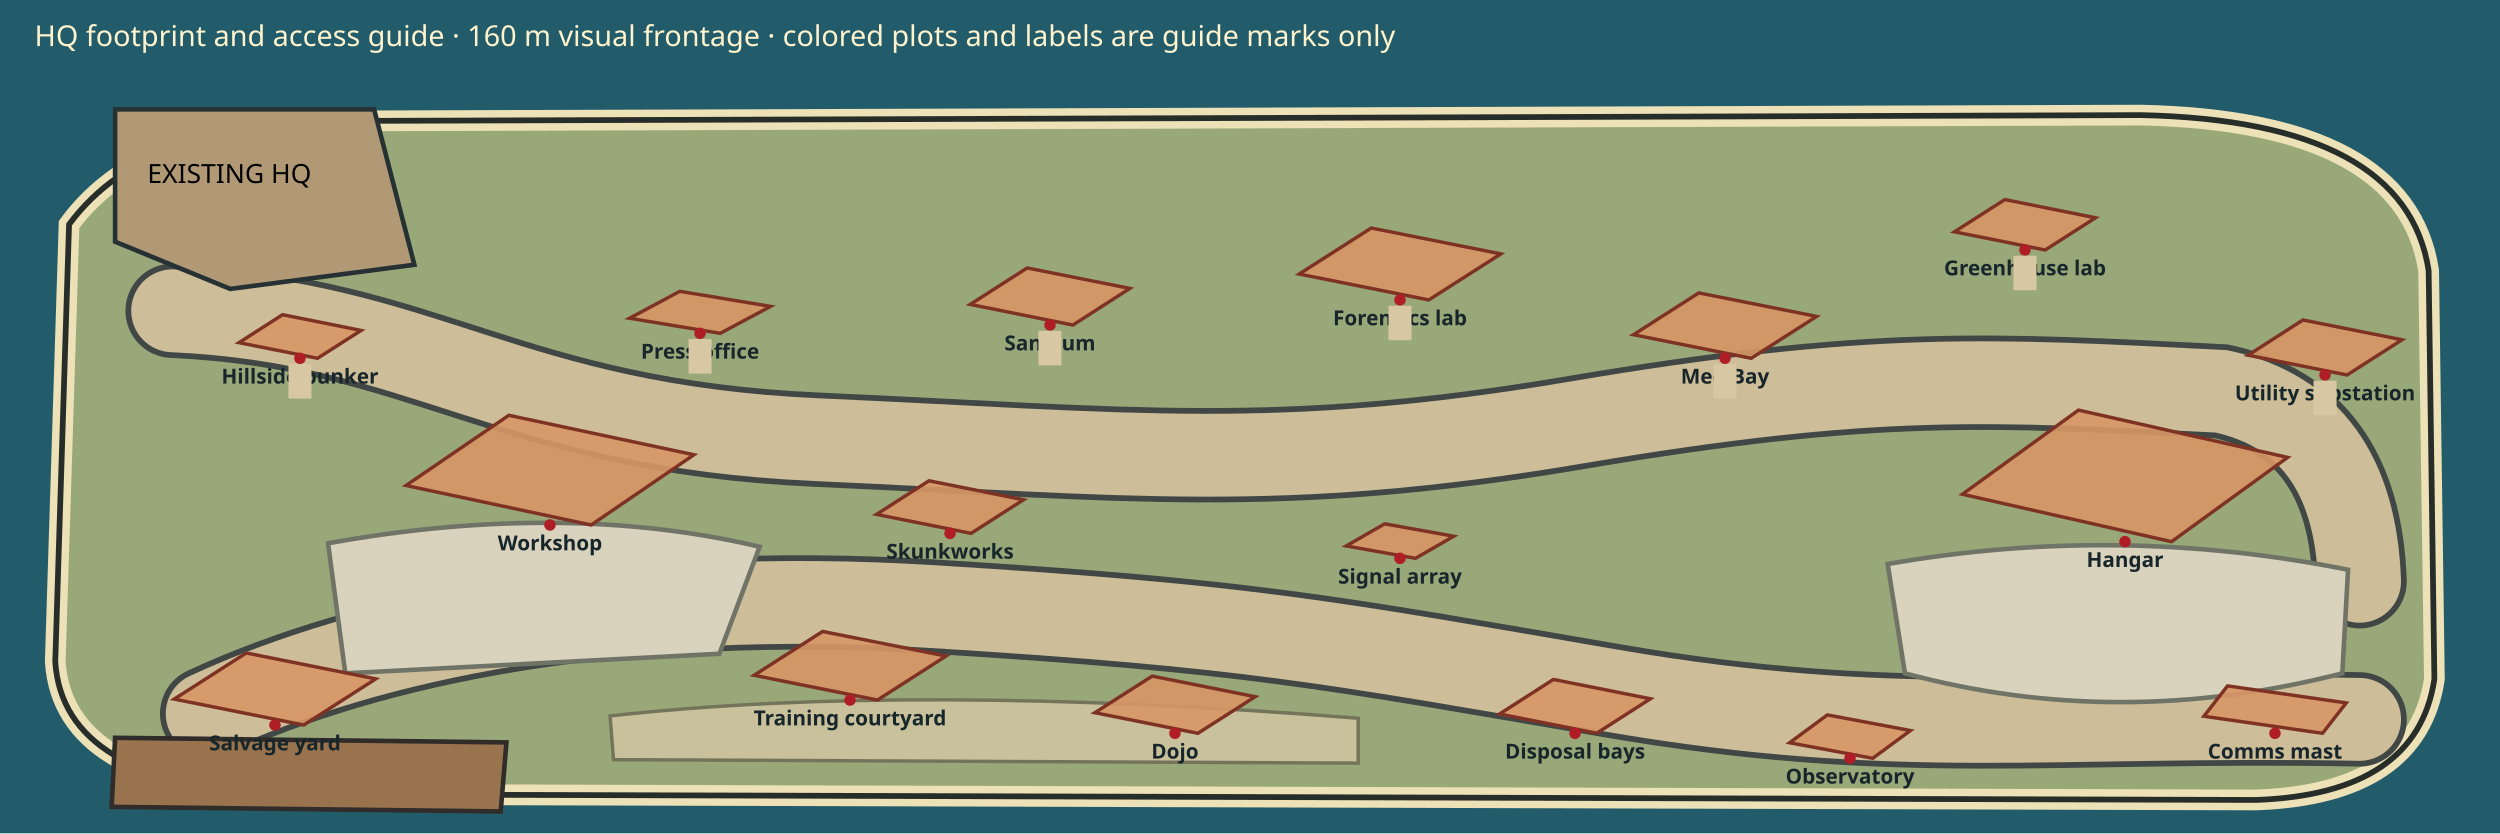
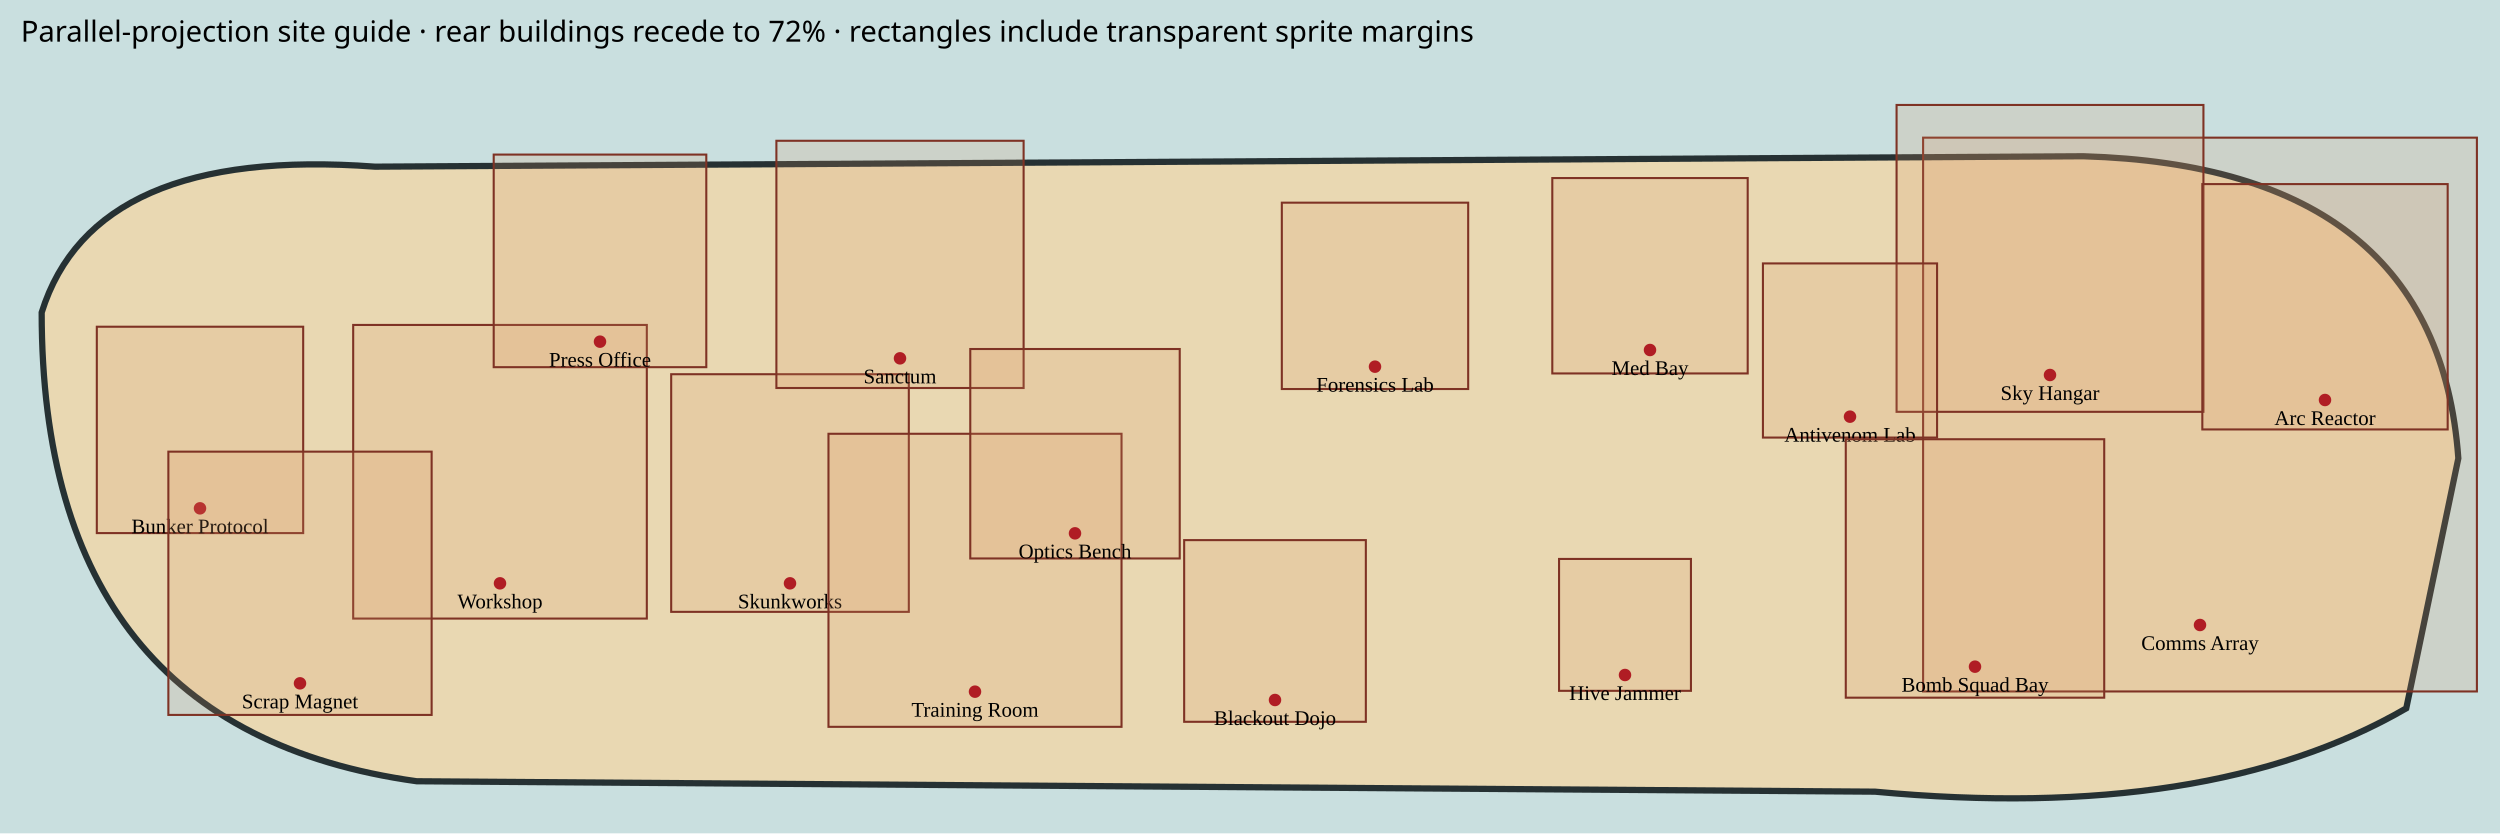
- <svg xmlns="http://www.w3.org/2000/svg" width="2172" height="724" viewBox="0 0 2172 724">
-   <rect width="2172" height="724" fill="#225c6a" />
-   <path d="M60 195 Q130 100 320 105 L1860 100 Q2090 105 2110 235 L2115 590 Q2100 690 1960 695 L240 690 Q55 680 48 575 Z" fill="#99a879" stroke="#ede1b7" stroke-width="18" />
-   <path d="M60 195 Q130 100 320 105 L1860 100 Q2090 105 2110 235 L2115 590 Q2100 690 1960 695 L240 690 Q55 680 48 575 Z" fill="none" stroke="#272d29" stroke-width="5" />
-   <path d="M150 270 C370 280 440 370 710 382 S1110 411 1370 367 S1730 330 1930 340 Q2045 365 2050 505" fill="none" stroke="#404745" stroke-width="82" stroke-linecap="round" />
-   <path d="M150 270 C370 280 440 370 710 382 S1110 411 1370 367 S1730 330 1930 340 Q2045 365 2050 505" fill="none" stroke="#cdbd98" stroke-width="72" stroke-linecap="round" />
-   <path d="M180 620 C320 555 535 510 810 527 S1150 557 1400 600 S1780 620 2050 625" fill="none" stroke="#404745" stroke-width="82" stroke-linecap="round" />
-   <path d="M180 620 C320 555 535 510 810 527 S1150 557 1400 600 S1780 620 2050 625" fill="none" stroke="#cdbd98" stroke-width="72" stroke-linecap="round" />
-   <path d="M1640 490 Q1840 455 2040 495 L2035 585 Q1840 635 1655 585 Z" fill="#d9d2bc" stroke="#6f7467" stroke-width="4" />
-   <path d="M285 472 Q490 435 660 475 L625 568 L300 585 Z" fill="#d9d2bc" stroke="#6f7467" stroke-width="4" />
-   <path d="M100 641 L440 645 L435 705 L97 701 Z" fill="#98734e" stroke="#302c29" stroke-width="4" />
-   <path d="M530 622 Q790 593 1180 624 L1180 663 L533 660 Z" fill="#c8c19b" stroke="#74745b" stroke-width="3" />
-   <path d="M100 95 L325 95 L360 230 L200 251 L100 210 Z" fill="#b29975" stroke="#263133" stroke-width="4" />
-   <text x="128" y="159" font-family="sans-serif" font-size="23">EXISTING HQ</text>
-   <polygon points="761.5,446.9 807.1,417.7 889.2,434.2 843.6,463.4" fill="#d89665" fill-opacity=".9" stroke="#7e3224" stroke-width="3" />
-   <circle cx="825.4" cy="463.4" r="5" fill="#b01d24" />
-   <text x="825.4" y="485.4" text-anchor="middle" font-family="sans-serif" font-weight="bold" font-size="18" fill="#17262b">Skunkworks</text>
-   <polygon points="1419.1,290.8 1475.9,254.5 1578.3,274.9 1521.4,311.3" fill="#d89665" fill-opacity=".9" stroke="#7e3224" stroke-width="3" />
-   <circle cx="1498.7" cy="311.3" r="5" fill="#b01d24" />
-   <text x="1498.7" y="333.3" text-anchor="middle" font-family="sans-serif" font-weight="bold" font-size="18" fill="#17262b">Med Bay</text>
-   <path d="M1498.7 316.3 l0 30" stroke="#d8c7a3" stroke-width="20" fill="none" />
-   <polygon points="352.7,421.8 442.1,360.8 602.9,395.1 513.6,456.1" fill="#d89665" fill-opacity=".9" stroke="#7e3224" stroke-width="3" />
-   <circle cx="477.8" cy="456.1" r="5" fill="#b01d24" />
-   <text x="477.8" y="478.1" text-anchor="middle" font-family="sans-serif" font-weight="bold" font-size="18" fill="#17262b">Workshop</text>
-   <polygon points="1914.7,622.3 1935.3,595.9 2038.4,610.7 2017.8,637.1" fill="#d89665" fill-opacity=".9" stroke="#7e3224" stroke-width="3" />
-   <circle cx="1976.5" cy="637.1" r="5" fill="#b01d24" />
-   <text x="1976.5" y="659.1" text-anchor="middle" font-family="sans-serif" font-weight="bold" font-size="18" fill="#17262b">Comms mast</text>
-   <polygon points="655.1,586.7 714.7,548.6 821.9,570.0 762.3,608.2" fill="#d89665" fill-opacity=".9" stroke="#7e3224" stroke-width="3" />
-   <circle cx="738.5" cy="608.2" r="5" fill="#b01d24" />
-   <text x="738.5" y="630.2" text-anchor="middle" font-family="sans-serif" font-weight="bold" font-size="18" fill="#17262b">Training courtyard</text>
-   <polygon points="546.9,276.5 590.6,253.1 669.5,266.2 625.7,289.6" fill="#d89665" fill-opacity=".9" stroke="#7e3224" stroke-width="3" />
-   <circle cx="608.2" cy="289.6" r="5" fill="#b01d24" />
-   <text x="608.2" y="311.6" text-anchor="middle" font-family="sans-serif" font-weight="bold" font-size="18" fill="#17262b">Press office</text>
-   <path d="M608.2 294.6 l0 30" stroke="#d8c7a3" stroke-width="20" fill="none" />
-   <polygon points="1128.7,238.1 1191.3,198.1 1303.9,220.6 1241.3,260.6" fill="#d89665" fill-opacity=".9" stroke="#7e3224" stroke-width="3" />
-   <circle cx="1216.3" cy="260.6" r="5" fill="#b01d24" />
-   <text x="1216.3" y="282.6" text-anchor="middle" font-family="sans-serif" font-weight="bold" font-size="18" fill="#17262b">Forensics lab</text>
-   <path d="M1216.3 265.6 l0 30" stroke="#d8c7a3" stroke-width="20" fill="none" />
-   <polygon points="1704.9,429.4 1805.8,356.3 1987.5,397.4 1886.6,470.6" fill="#d89665" fill-opacity=".9" stroke="#7e3224" stroke-width="3" />
-   <circle cx="1846.2" cy="470.6" r="5" fill="#b01d24" />
-   <text x="1846.2" y="492.6" text-anchor="middle" font-family="sans-serif" font-weight="bold" font-size="18" fill="#17262b">Hangar</text>
-   <polygon points="1953.1,308.6 2000.8,278.0 2086.9,295.2 2039.1,325.8" fill="#d89665" fill-opacity=".9" stroke="#7e3224" stroke-width="3" />
-   <circle cx="2020.0" cy="325.8" r="5" fill="#b01d24" />
-   <text x="2020.0" y="347.8" text-anchor="middle" font-family="sans-serif" font-weight="bold" font-size="18" fill="#17262b">Utility substation</text>
-   <path d="M2020.0 330.8 l0 30" stroke="#d8c7a3" stroke-width="20" fill="none" />
-   <polygon points="842.9,264.5 892.4,232.8 981.6,250.6 932.1,282.4" fill="#d89665" fill-opacity=".9" stroke="#7e3224" stroke-width="3" />
-   <circle cx="912.2" cy="282.4" r="5" fill="#b01d24" />
-   <text x="912.2" y="304.4" text-anchor="middle" font-family="sans-serif" font-weight="bold" font-size="18" fill="#17262b">Sanctum</text>
-   <path d="M912.2 287.4 l0 30" stroke="#d8c7a3" stroke-width="20" fill="none" />
-   <polygon points="207.6,297.7 245.5,273.4 313.7,287.1 275.8,311.3" fill="#d89665" fill-opacity=".9" stroke="#7e3224" stroke-width="3" />
-   <circle cx="260.6" cy="311.3" r="5" fill="#b01d24" />
-   <text x="260.6" y="333.3" text-anchor="middle" font-family="sans-serif" font-weight="bold" font-size="18" fill="#17262b">Hillside bunker</text>
-   <path d="M260.6 316.3 l0 30" stroke="#d8c7a3" stroke-width="20" fill="none" />
-   <polygon points="1698.0,201.4 1741.8,173.4 1820.6,189.2 1776.8,217.2" fill="#d89665" fill-opacity=".9" stroke="#7e3224" stroke-width="3" />
-   <circle cx="1759.3" cy="217.2" r="5" fill="#b01d24" />
-   <text x="1759.3" y="239.2" text-anchor="middle" font-family="sans-serif" font-weight="bold" font-size="18" fill="#17262b">Greenhouse lab</text>
-   <path d="M1759.3 222.2 l0 30" stroke="#d8c7a3" stroke-width="20" fill="none" />
-   <polygon points="151.3,607.4 213.9,567.3 326.5,589.8 263.9,629.9" fill="#d89665" fill-opacity=".9" stroke="#7e3224" stroke-width="3" />
-   <circle cx="238.9" cy="629.9" r="5" fill="#b01d24" />
-   <text x="238.9" y="651.9" text-anchor="middle" font-family="sans-serif" font-weight="bold" font-size="18" fill="#17262b">Salvage yard</text>
-   <polygon points="951.2,619.2 1001.0,587.4 1090.5,605.3 1040.7,637.1" fill="#d89665" fill-opacity=".9" stroke="#7e3224" stroke-width="3" />
-   <circle cx="1020.8" cy="637.1" r="5" fill="#b01d24" />
-   <text x="1020.8" y="659.1" text-anchor="middle" font-family="sans-serif" font-weight="bold" font-size="18" fill="#17262b">Dojo</text>
-   <polygon points="1302.8,620.3 1349.6,590.3 1433.9,607.1 1387.1,637.1" fill="#d89665" fill-opacity=".9" stroke="#7e3224" stroke-width="3" />
-   <circle cx="1368.4" cy="637.1" r="5" fill="#b01d24" />
-   <text x="1368.4" y="659.1" text-anchor="middle" font-family="sans-serif" font-weight="bold" font-size="18" fill="#17262b">Disposal bays</text>
-   <polygon points="1554.8,645.3 1587.6,621.1 1659.8,634.7 1627.0,658.8" fill="#d89665" fill-opacity=".9" stroke="#7e3224" stroke-width="3" />
-   <circle cx="1607.3" cy="658.8" r="5" fill="#b01d24" />
-   <text x="1607.3" y="680.8" text-anchor="middle" font-family="sans-serif" font-weight="bold" font-size="18" fill="#17262b">Observatory</text>
-   <polygon points="1169.6,474.3 1203.0,455.1 1263.0,465.9 1229.7,485.1" fill="#d89665" fill-opacity=".9" stroke="#7e3224" stroke-width="3" />
-   <circle cx="1216.3" cy="485.1" r="5" fill="#b01d24" />
-   <text x="1216.3" y="507.1" text-anchor="middle" font-family="sans-serif" font-weight="bold" font-size="18" fill="#17262b">Signal array</text>
-   <text x="30" y="40" font-family="sans-serif" font-size="25" fill="#fff3ce">HQ footprint and access guide · 160 m visual frontage · colored plots and labels are guide marks only</text>
+ <svg xmlns="http://www.w3.org/2000/svg" width="1200" height="400" viewBox="0 0 1200 400">
+   <rect width="1200" height="400" fill="#c9dfdf" />
+   <path d="M20 150 Q45 70 180 80 L1000 75 Q1170 80 1180 220 L1155 340 Q1060 395 900 380 L200 375 Q20 350 20 150Z" fill="#e9d8b2" stroke="#263133" stroke-width="3" />
+   <g>
+     <rect x="322.169" y="179.626" width="114.062" height="114.062" fill="#d89665" fill-opacity=".18" stroke="#7e3224" />
+     <circle cx="379.2" cy="280" r="3" fill="#b01d24" />
+     <text x="379.2" y="292" text-anchor="middle" font-size="10">Skunkworks</text>
+   </g>
+   <g>
+     <rect x="745.105" y="85.466" width="93.789" height="93.789" fill="#d89665" fill-opacity=".18" stroke="#7e3224" />
+     <circle cx="792" cy="168" r="3" fill="#b01d24" />
+     <text x="792" y="180" text-anchor="middle" font-size="10">Med Bay</text>
+   </g>
+   <g>
+     <rect x="169.53" y="155.972" width="140.941" height="140.941" fill="#d89665" fill-opacity=".18" stroke="#7e3224" />
+     <circle cx="240" cy="280" r="3" fill="#b01d24" />
+     <text x="240" y="292" text-anchor="middle" font-size="10">Workshop</text>
+   </g>
+   <g>
+     <rect x="923.087" y="66.073" width="265.826" height="265.826" fill="#d89665" fill-opacity=".18" stroke="#7e3224" />
+     <circle cx="1056" cy="300" r="3" fill="#b01d24" />
+     <text x="1056" y="312" text-anchor="middle" font-size="10">Comms Array</text>
+   </g>
+   <g>
+     <rect x="397.667" y="208.214" width="140.666" height="140.666" fill="#d89665" fill-opacity=".18" stroke="#7e3224" />
+     <circle cx="468" cy="332" r="3" fill="#b01d24" />
+     <text x="468" y="344" text-anchor="middle" font-size="10">Training Room</text>
+   </g>
+   <g>
+     <rect x="236.977" y="74.2" width="102.045" height="102.045" fill="#d89665" fill-opacity=".18" stroke="#7e3224" />
+     <circle cx="288" cy="164" r="3" fill="#b01d24" />
+     <text x="288" y="176" text-anchor="middle" font-size="10">Press Office</text>
+   </g>
+   <g>
+     <rect x="615.273" y="97.28" width="89.455" height="89.455" fill="#d89665" fill-opacity=".18" stroke="#7e3224" />
+     <circle cx="660" cy="176" r="3" fill="#b01d24" />
+     <text x="660" y="188" text-anchor="middle" font-size="10">Forensics Lab</text>
+   </g>
+   <g>
+     <rect x="910.353" y="50.38" width="147.295" height="147.295" fill="#d89665" fill-opacity=".18" stroke="#7e3224" />
+     <circle cx="984" cy="180" r="3" fill="#b01d24" />
+     <text x="984" y="192" text-anchor="middle" font-size="10">Sky Hangar</text>
+   </g>
+   <g>
+     <rect x="1057.115" y="88.363" width="117.769" height="117.769" fill="#d89665" fill-opacity=".18" stroke="#7e3224" />
+     <circle cx="1116" cy="192" r="3" fill="#b01d24" />
+     <text x="1116" y="204" text-anchor="middle" font-size="10">Arc Reactor</text>
+   </g>
+   <g>
+     <rect x="372.667" y="67.573" width="118.667" height="118.667" fill="#d89665" fill-opacity=".18" stroke="#7e3224" />
+     <circle cx="432" cy="172" r="3" fill="#b01d24" />
+     <text x="432" y="184" text-anchor="middle" font-size="10">Sanctum</text>
+   </g>
+   <g>
+     <rect x="46.47" y="156.828" width="99.059" height="99.059" fill="#d89665" fill-opacity=".18" stroke="#7e3224" />
+     <circle cx="96" cy="244" r="3" fill="#b01d24" />
+     <text x="96" y="256" text-anchor="middle" font-size="10">Bunker Protocol</text>
+   </g>
+   <g>
+     <rect x="846.206" y="126.443" width="83.588" height="83.588" fill="#d89665" fill-opacity=".18" stroke="#7e3224" />
+     <circle cx="888" cy="200" r="3" fill="#b01d24" />
+     <text x="888" y="212" text-anchor="middle" font-size="10">Antivenom Lab</text>
+   </g>
+   <g>
+     <rect x="80.815" y="216.794" width="126.371" height="126.371" fill="#d89665" fill-opacity=".18" stroke="#7e3224" />
+     <circle cx="144" cy="328" r="3" fill="#b01d24" />
+     <text x="144" y="340" text-anchor="middle" font-size="10">Scrap Magnet</text>
+   </g>
+   <g>
+     <rect x="568.396" y="259.256" width="87.209" height="87.209" fill="#d89665" fill-opacity=".18" stroke="#7e3224" />
+     <circle cx="612" cy="336" r="3" fill="#b01d24" />
+     <text x="612" y="348" text-anchor="middle" font-size="10">Blackout Dojo</text>
+   </g>
+   <g>
+     <rect x="885.974" y="210.834" width="124.053" height="124.053" fill="#d89665" fill-opacity=".18" stroke="#7e3224" />
+     <circle cx="948" cy="320" r="3" fill="#b01d24" />
+     <text x="948" y="332" text-anchor="middle" font-size="10">Bomb Squad Bay</text>
+   </g>
+   <g>
+     <rect x="465.731" y="167.526" width="100.538" height="100.538" fill="#d89665" fill-opacity=".18" stroke="#7e3224" />
+     <circle cx="516" cy="256" r="3" fill="#b01d24" />
+     <text x="516" y="268" text-anchor="middle" font-size="10">Optics Bench</text>
+   </g>
+   <g>
+     <rect x="748.347" y="268.291" width="63.306" height="63.306" fill="#d89665" fill-opacity=".18" stroke="#7e3224" />
+     <circle cx="780" cy="324" r="3" fill="#b01d24" />
+     <text x="780" y="336" text-anchor="middle" font-size="10">Hive Jammer</text>
+   </g>
+   <text x="10" y="20" font-family="sans-serif" font-size="14">Parallel-projection site guide · rear buildings recede to 72% · rectangles include transparent sprite margins</text>
</svg>
